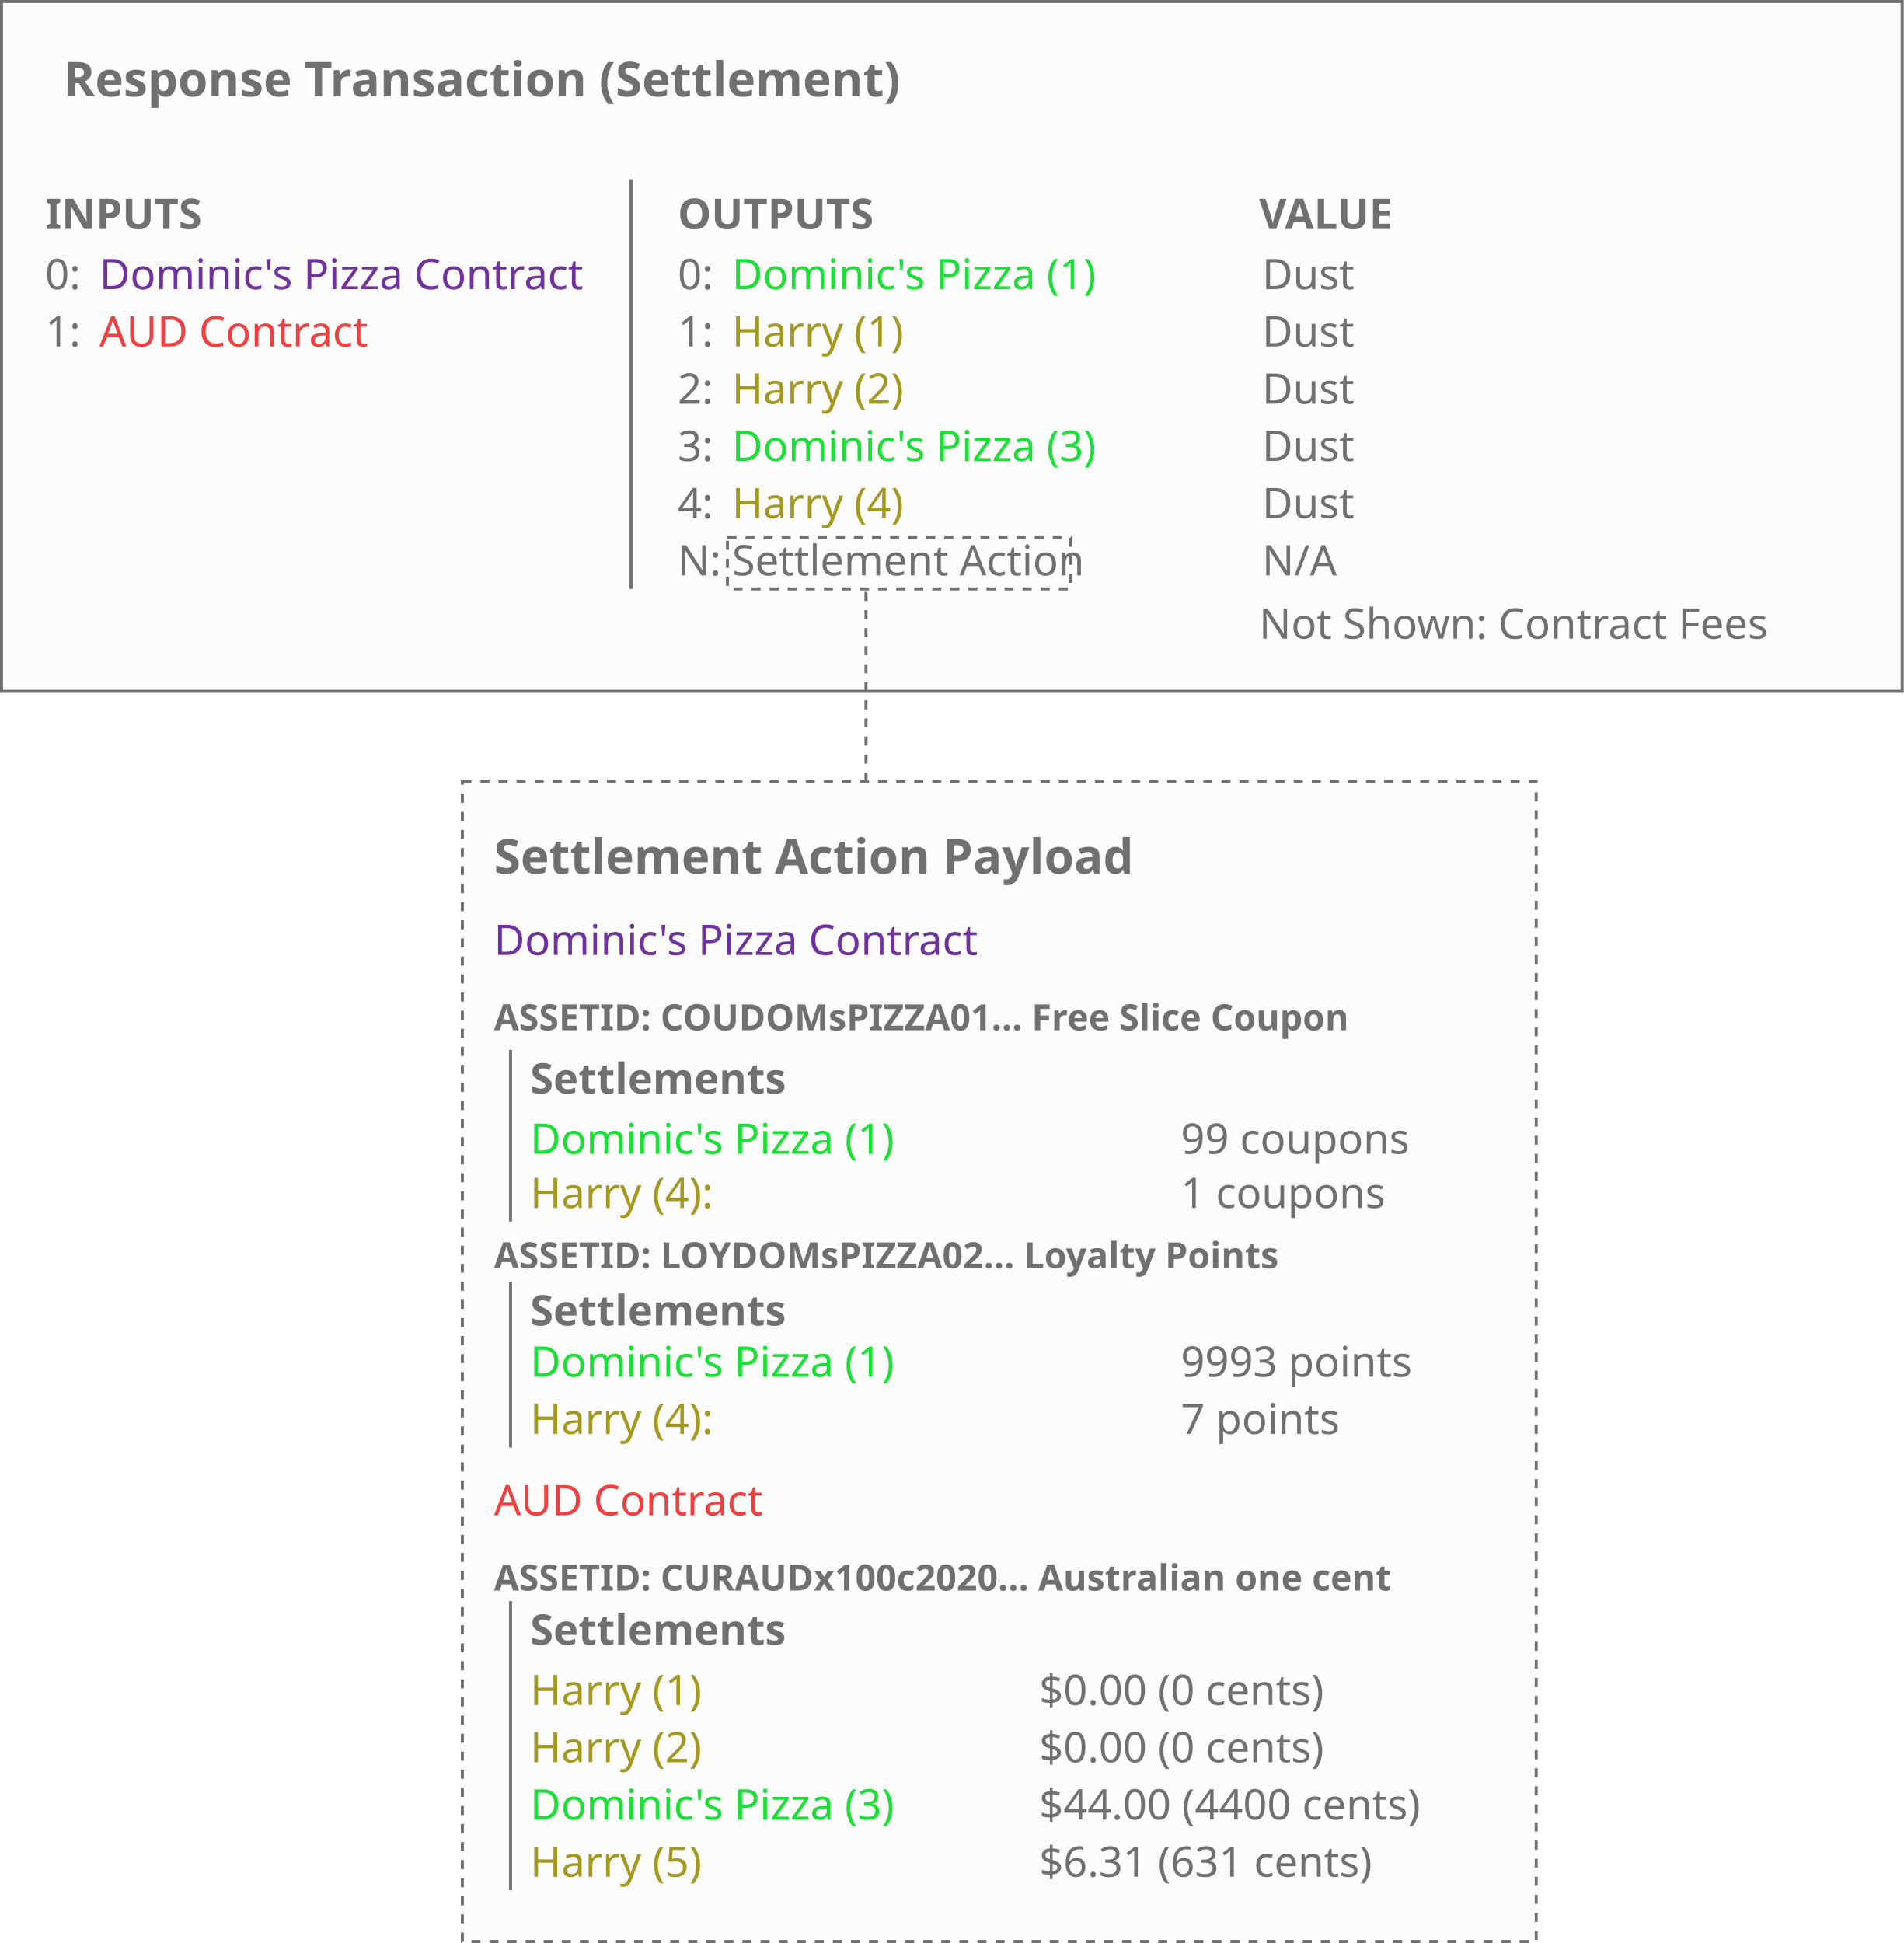
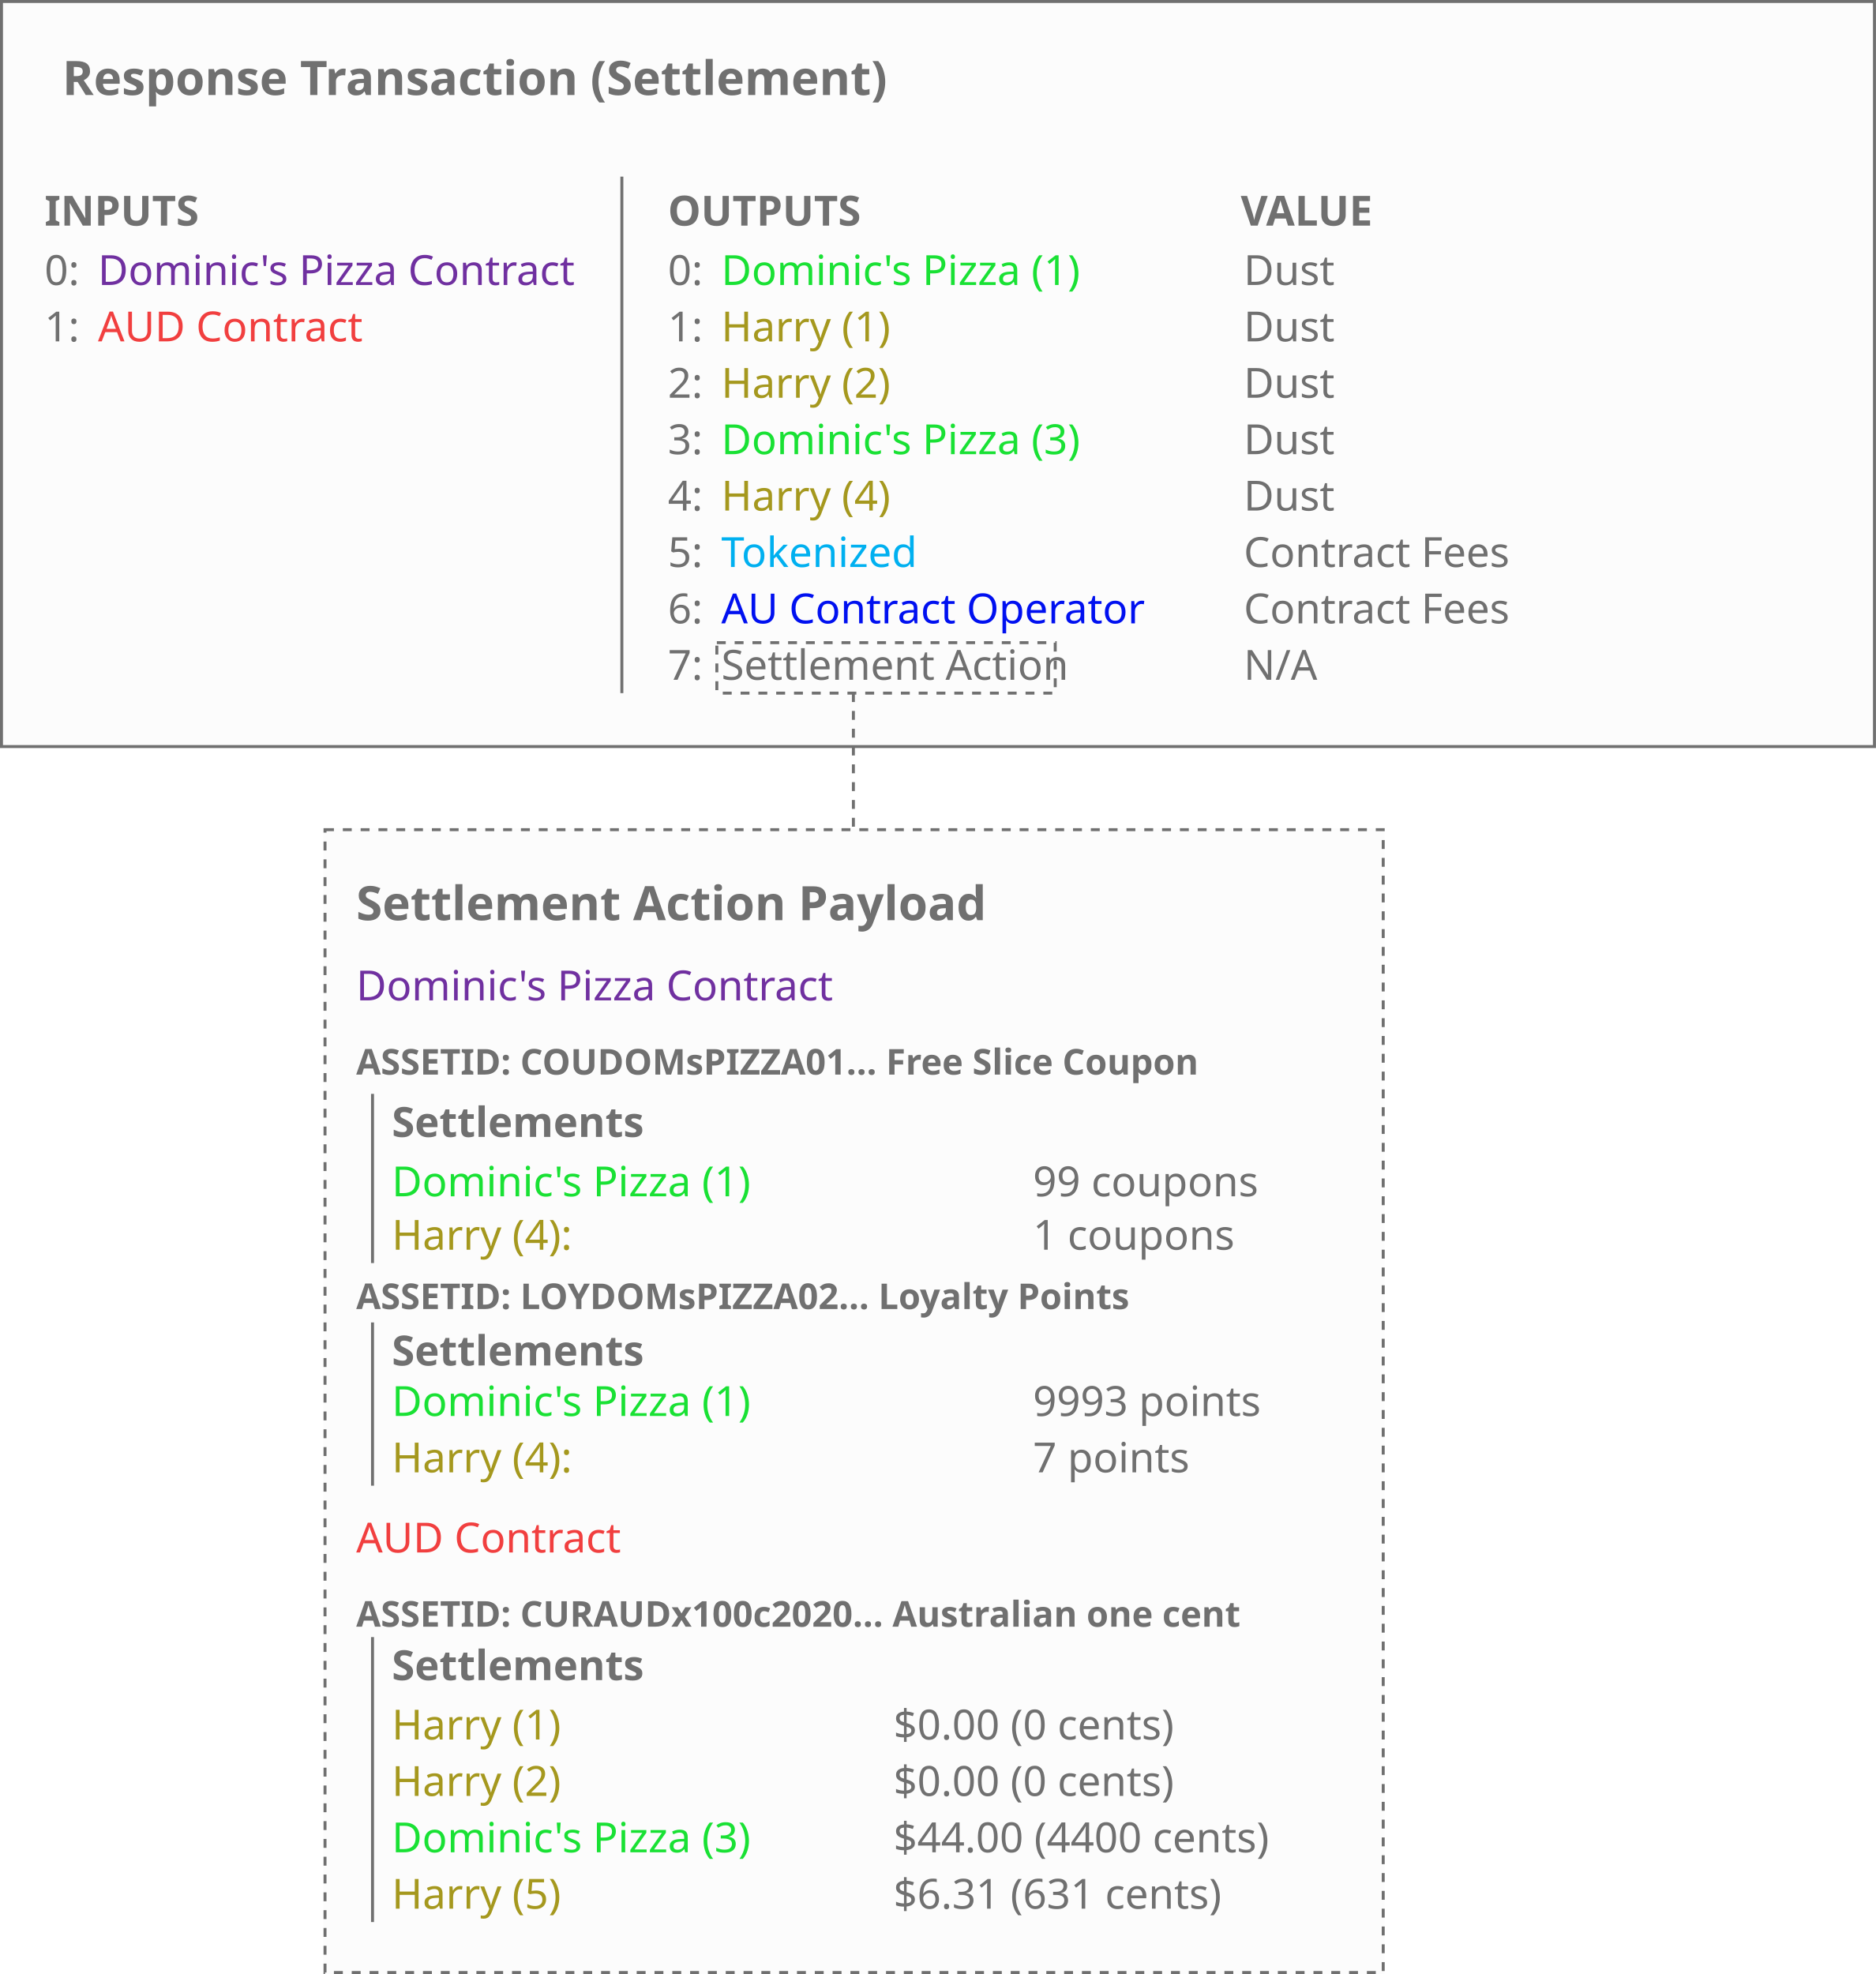
- <svg xmlns="http://www.w3.org/2000/svg" width="632" height="645" viewBox="0 0 632 645">
+ <svg xmlns="http://www.w3.org/2000/svg" width="632" height="665" viewBox="0 0 632 665">
  <g id="dominics-pizza-harry-settlement" transform="translate(-7576 10701)">
-     <g id="Rectangle_249" data-name="Rectangle 249" transform="translate(7729 -10442)" fill="#fcfcfc" stroke="#707070" stroke-width="1" stroke-dasharray="3">
+     <g id="Rectangle_249" data-name="Rectangle 249" transform="translate(7685 -10422)" fill="#fcfcfc" stroke="#707070" stroke-width="1" stroke-dasharray="3">
      <rect width="357.499" height="386" stroke="none" />
      <rect x="0.5" y="0.5" width="356.499" height="385" fill="none" />
    </g>
-     <text id="_0.00_0_cents_" data-name="$0.00 (0 cents)" transform="translate(7921 -10135)" fill="#707070" font-size="14" font-family="SegoeUI, Segoe UI">
+     <text id="_0.00_0_cents_" data-name="$0.00 (0 cents)" transform="translate(7877 -10115)" fill="#707070" font-size="14" font-family="SegoeUI, Segoe UI">
      <tspan x="0" y="0">$0.00 (0 cents)</tspan>
    </text>
    <g id="Rectangle_248" data-name="Rectangle 248" transform="translate(7576 -10701)" fill="#fcfcfc" stroke="#707070" stroke-width="1">
-       <rect width="632" height="230" stroke="none" />
-       <rect x="0.5" y="0.5" width="631" height="229" fill="none" />
+       <rect width="632" height="252" stroke="none" />
+       <rect x="0.5" y="0.5" width="631" height="251" fill="none" />
    </g>
    <text id="Response_Transaction_Settlement_" data-name="Response Transaction (Settlement)" transform="translate(7597 -10669)" fill="#707070" font-size="16" font-family="SegoeUI-Semibold, Segoe UI" font-weight="600">
      <tspan x="0" y="0">Response Transaction (Settlement)</tspan>
    </text>
-     <line id="Line_294" data-name="Line 294" y2="136" transform="translate(7785.5 -10641.5)" fill="none" stroke="#707070" stroke-width="1" />
+     <line id="Line_294" data-name="Line 294" y2="174" transform="translate(7785.5 -10641.5)" fill="none" stroke="#707070" stroke-width="1" />
    <text id="INPUTS" transform="translate(7591 -10640)" fill="#707070" font-size="14" font-family="SegoeUI-Bold, Segoe UI" font-weight="700">
      <tspan x="0" y="15">INPUTS</tspan>
    </text>
    <text id="OUTPUTS_" data-name="OUTPUTS " transform="translate(7801 -10640)" fill="#707070" font-size="14" font-family="SegoeUI-Bold, Segoe UI" font-weight="700">
      <tspan x="0" y="15">OUTPUTS </tspan>
    </text>
    <text id="_0:_" data-name="0: " transform="translate(7591 -10605)" fill="#707070" font-size="14" font-family="SegoeUI, Segoe UI">
      <tspan x="0" y="0">0: </tspan>
    </text>
    <text id="VALUE" transform="translate(7994 -10640)" fill="#707070" font-size="14" font-family="SegoeUI-Bold, Segoe UI" font-weight="700">
      <tspan x="0" y="15">VALUE</tspan>
    </text>
-     <text id="Settlement_Action_Payload" data-name="Settlement Action Payload" transform="translate(7740 -10411)" fill="#707070" font-size="16" font-family="SegoeUI-Semibold, Segoe UI" font-weight="600">
+     <text id="Settlement_Action_Payload" data-name="Settlement Action Payload" transform="translate(7696 -10391)" fill="#707070" font-size="16" font-family="SegoeUI-Semibold, Segoe UI" font-weight="600">
      <tspan x="0" y="0">Settlement Action Payload</tspan>
    </text>
-     <text id="Settlements" transform="translate(7752 -10338)" fill="#707070" font-size="14" font-family="SegoeUI-Bold, Segoe UI" font-weight="700">
+     <text id="Settlements" transform="translate(7708 -10318)" fill="#707070" font-size="14" font-family="SegoeUI-Bold, Segoe UI" font-weight="700">
      <tspan x="0" y="0">Settlements</tspan>
    </text>
-     <text id="_99_coupons" data-name="99 coupons" transform="translate(7968 -10318)" fill="#707070" font-size="14" font-family="SegoeUI, Segoe UI">
+     <text id="_99_coupons" data-name="99 coupons" transform="translate(7924 -10298)" fill="#707070" font-size="14" font-family="SegoeUI, Segoe UI">
      <tspan x="0" y="0">99 coupons</tspan>
    </text>
-     <text id="_1_coupons" data-name="1 coupons" transform="translate(7968 -10300)" fill="#707070" font-size="14" font-family="SegoeUI, Segoe UI">
+     <text id="_1_coupons" data-name="1 coupons" transform="translate(7924 -10280)" fill="#707070" font-size="14" font-family="SegoeUI, Segoe UI">
      <tspan x="0" y="0">1 coupons</tspan>
    </text>
-     <text id="ASSETID:_COUDOMsPIZZA01..._Free_Slice_Coupon" data-name="ASSETID: COUDOMsPIZZA01... Free Slice Coupon" transform="translate(7740 -10372)" fill="#707070" font-size="12" font-family="SegoeUI-Bold, Segoe UI" font-weight="700">
+     <text id="ASSETID:_COUDOMsPIZZA01..._Free_Slice_Coupon" data-name="ASSETID: COUDOMsPIZZA01... Free Slice Coupon" transform="translate(7696 -10352)" fill="#707070" font-size="12" font-family="SegoeUI-Bold, Segoe UI" font-weight="700">
      <tspan x="0" y="13">ASSETID: COUDOMsPIZZA01... Free Slice Coupon</tspan>
    </text>
-     <line id="Line_295" data-name="Line 295" y2="57" transform="translate(7745.5 -10352.5)" fill="none" stroke="#707070" stroke-width="1" />
-     <line id="Line_296" data-name="Line 296" y2="66" transform="translate(7863.5 -10504.5)" fill="none" stroke="#707070" stroke-width="1" stroke-dasharray="3" />
+     <line id="Line_295" data-name="Line 295" y2="57" transform="translate(7701.5 -10332.5)" fill="none" stroke="#707070" stroke-width="1" />
+     <line id="Line_296" data-name="Line 296" y2="46" transform="translate(7863.5 -10467.5)" fill="none" stroke="#707070" stroke-width="1" stroke-dasharray="3" />
    <text id="_1:_" data-name="1: " transform="translate(7591 -10586)" fill="#707070" font-size="14" font-family="SegoeUI, Segoe UI">
      <tspan x="0" y="0">1: </tspan>
    </text>
    <text id="AUD_Contract" data-name="AUD Contract" transform="translate(7609 -10586)" fill="#f13f3f" font-size="14" font-family="SegoeUI, Segoe UI">
      <tspan x="0" y="0">AUD Contract</tspan>
    </text>
    <text id="_0:_2" data-name="0: " transform="translate(7801 -10605)" fill="#707070" font-size="14" font-family="SegoeUI, Segoe UI">
      <tspan x="0" y="0">0: </tspan>
    </text>
    <text id="_1:_2" data-name="1: " transform="translate(7801 -10586)" fill="#707070" font-size="14" font-family="SegoeUI, Segoe UI">
      <tspan x="0" y="0">1: </tspan>
    </text>
    <text id="_2:_" data-name="2: " transform="translate(7801 -10567)" fill="#707070" font-size="14" font-family="SegoeUI, Segoe UI">
      <tspan x="0" y="0">2: </tspan>
    </text>
    <text id="Dust" transform="translate(7995 -10605)" fill="#707070" font-size="14" font-family="SegoeUI, Segoe UI">
      <tspan x="0" y="0">Dust</tspan>
    </text>
    <text id="Dust-2" data-name="Dust" transform="translate(7995 -10586)" fill="#707070" font-size="14" font-family="SegoeUI, Segoe UI">
      <tspan x="0" y="0">Dust</tspan>
    </text>
    <text id="_3:_" data-name="3: " transform="translate(7801 -10548)" fill="#707070" font-size="14" font-family="SegoeUI, Segoe UI">
      <tspan x="0" y="0">3: </tspan>
    </text>
    <text id="Dominic_s_Pizza_1_" data-name="Dominic's Pizza (1)" transform="translate(7819 -10605)" fill="#19e134" font-size="14" font-family="SegoeUI, Segoe UI">
      <tspan x="0" y="0">Dominic's Pizza (1)</tspan>
    </text>
    <text id="_4:_" data-name="4: " transform="translate(7801 -10529)" fill="#707070" font-size="14" font-family="SegoeUI, Segoe UI">
      <tspan x="0" y="0">4: </tspan>
    </text>
    <text id="Harry_1_" data-name="Harry (1)" transform="translate(7819 -10586)" fill="#a5981e" font-size="14" font-family="SegoeUI, Segoe UI">
      <tspan x="0" y="0">Harry (1)</tspan>
    </text>
    <text id="Harry_2_" data-name="Harry (2) " transform="translate(7819 -10567)" fill="#a5981e" font-size="14" font-family="SegoeUI, Segoe UI">
      <tspan x="0" y="0">Harry (2) </tspan>
    </text>
    <text id="Harry_4_" data-name="Harry (4) " transform="translate(7819 -10529)" fill="#a5981e" font-size="14" font-family="SegoeUI, Segoe UI">
      <tspan x="0" y="0">Harry (4) </tspan>
    </text>
    <text id="Dominic_s_Pizza_3_" data-name="Dominic's Pizza (3)" transform="translate(7819 -10548)" fill="#19e134" font-size="14" font-family="SegoeUI, Segoe UI">
      <tspan x="0" y="0">Dominic's Pizza (3)</tspan>
    </text>
    <text id="Dust-3" data-name="Dust" transform="translate(7995 -10567)" fill="#707070" font-size="14" font-family="SegoeUI, Segoe UI">
      <tspan x="0" y="0">Dust</tspan>
    </text>
    <text id="Dust_" data-name="Dust " transform="translate(7995 -10548)" fill="#707070" font-size="14" font-family="SegoeUI, Segoe UI">
      <tspan x="0" y="0">Dust </tspan>
    </text>
    <text id="Dust_2" data-name="Dust " transform="translate(7995 -10529)" fill="#707070" font-size="14" font-family="SegoeUI, Segoe UI">
      <tspan x="0" y="0">Dust </tspan>
    </text>
-     <text id="Dominic_s_Pizza_1_2" data-name="Dominic's Pizza (1)" transform="translate(7752 -10318)" fill="#19e134" font-size="14" font-family="SegoeUI, Segoe UI">
+     <text id="Dominic_s_Pizza_1_2" data-name="Dominic's Pizza (1)" transform="translate(7708 -10298)" fill="#19e134" font-size="14" font-family="SegoeUI, Segoe UI">
      <tspan x="0" y="0">Dominic's Pizza (1)</tspan>
    </text>
-     <text id="Harry_4_:" data-name="Harry (4):" transform="translate(7752 -10300)" fill="#a5981e" font-size="14" font-family="SegoeUI, Segoe UI">
+     <text id="Harry_4_:" data-name="Harry (4):" transform="translate(7708 -10280)" fill="#a5981e" font-size="14" font-family="SegoeUI, Segoe UI">
      <tspan x="0" y="0">Harry (4):</tspan>
    </text>
-     <text id="Harry_4_:-2" data-name="Harry (4):" transform="translate(7752 -10225)" fill="#a5981e" font-size="14" font-family="SegoeUI, Segoe UI">
+     <text id="Harry_4_:-2" data-name="Harry (4):" transform="translate(7708 -10205)" fill="#a5981e" font-size="14" font-family="SegoeUI, Segoe UI">
      <tspan x="0" y="0">Harry (4):</tspan>
    </text>
    <text id="Dominic_s_Pizza_Contract" data-name="Dominic's Pizza Contract" transform="translate(7609 -10605)" fill="#7030a0" font-size="14" font-family="SegoeUI, Segoe UI">
      <tspan x="0" y="0">Dominic's Pizza Contract</tspan>
    </text>
-     <g id="Rectangle_250" data-name="Rectangle 250" transform="translate(7817 -10523)" fill="none" stroke="#707070" stroke-width="1" stroke-dasharray="3">
+     <text id="_5:_" data-name="5: " transform="translate(7801 -10510)" fill="#707070" font-size="14" font-family="SegoeUI, Segoe UI">
+       <tspan x="0" y="0">5: </tspan>
+     </text>
+     <text id="Tokenized" transform="translate(7819 -10510)" fill="#00b0f0" font-size="14" font-family="SegoeUI, Segoe UI">
+       <tspan x="0" y="0">Tokenized</tspan>
+     </text>
+     <text id="Contract_Fees" data-name="Contract Fees" transform="translate(7995 -10510)" fill="#707070" font-size="14" font-family="SegoeUI, Segoe UI">
+       <tspan x="0" y="0">Contract Fees</tspan>
+     </text>
+     <text id="Contract_Fees-2" data-name="Contract Fees" transform="translate(7995 -10491)" fill="#707070" font-size="14" font-family="SegoeUI, Segoe UI">
+       <tspan x="0" y="0">Contract Fees</tspan>
+     </text>
+     <text id="Dominic_s_Pizza_Contract-2" data-name="Dominic's Pizza Contract" transform="translate(7696 -10364)" fill="#7030a0" font-size="14" font-family="SegoeUI, Segoe UI">
+       <tspan x="0" y="0">Dominic's Pizza Contract</tspan>
+     </text>
+     <text id="ASSETID:_LOYDOMsPIZZA02..._Loyalty_Points" data-name="ASSETID: LOYDOMsPIZZA02... Loyalty Points" transform="translate(7696 -10273)" fill="#707070" font-size="12" font-family="SegoeUI-Bold, Segoe UI" font-weight="700">
+       <tspan x="0" y="13">ASSETID: LOYDOMsPIZZA02... Loyalty Points</tspan>
+     </text>
+     <text id="Settlements-2" data-name="Settlements" transform="translate(7708 -10241)" fill="#707070" font-size="14" font-family="SegoeUI-Bold, Segoe UI" font-weight="700">
+       <tspan x="0" y="0">Settlements</tspan>
+     </text>
+     <text id="_7_points" data-name="7 points" transform="translate(7924 -10205)" fill="#707070" font-size="14" font-family="SegoeUI, Segoe UI">
+       <tspan x="0" y="0">7 points</tspan>
+     </text>
+     <text id="_9993_points" data-name="9993 points" transform="translate(7924 -10224)" fill="#707070" font-size="14" font-family="SegoeUI, Segoe UI">
+       <tspan x="0" y="0">9993 points</tspan>
+     </text>
+     <text id="Dominic_s_Pizza_1_3" data-name="Dominic's Pizza (1)" transform="translate(7708 -10224)" fill="#19e134" font-size="14" font-family="SegoeUI, Segoe UI">
+       <tspan x="0" y="0">Dominic's Pizza (1)</tspan>
+     </text>
+     <line id="Line_297" data-name="Line 297" y2="55" transform="translate(7701.5 -10255.5)" fill="none" stroke="#707070" stroke-width="1" />
+     <text id="AUD_Contract_" data-name="AUD Contract " transform="translate(7696 -10178)" fill="#f13f3f" font-size="14" font-family="SegoeUI, Segoe UI">
+       <tspan x="0" y="0">AUD Contract </tspan>
+     </text>
+     <text id="ASSETID:_CURAUDx100c2020..._Australian_one_cent" data-name="ASSETID: CURAUDx100c2020... Australian one cent" transform="translate(7696 -10166)" fill="#707070" font-size="12" font-family="SegoeUI-Bold, Segoe UI" font-weight="700">
+       <tspan x="0" y="13">ASSETID: CURAUDx100c2020... Australian one cent</tspan>
+     </text>
+     <text id="Settlements-3" data-name="Settlements" transform="translate(7708 -10135)" fill="#707070" font-size="14" font-family="SegoeUI-Bold, Segoe UI" font-weight="700">
+       <tspan x="0" y="0">Settlements</tspan>
+     </text>
+     <line id="Line_300" data-name="Line 300" y2="96" transform="translate(7701.5 -10149.5)" fill="none" stroke="#707070" stroke-width="1" />
+     <text id="Harry_2_2" data-name="Harry (2)" transform="translate(7708 -10096)" fill="#a5981e" font-size="14" font-family="SegoeUI, Segoe UI">
+       <tspan x="0" y="0">Harry (2)</tspan>
+     </text>
+     <text id="Harry_1_2" data-name="Harry (1)" transform="translate(7708 -10115)" fill="#a5981e" font-size="14" font-family="SegoeUI, Segoe UI">
+       <tspan x="0" y="0">Harry (1)</tspan>
+     </text>
+     <text id="_0.00_0_cents_2" data-name="$0.00 (0 cents)" transform="translate(7877 -10096)" fill="#707070" font-size="14" font-family="SegoeUI, Segoe UI">
+       <tspan x="0" y="0">$0.00 (0 cents)</tspan>
+     </text>
+     <text id="Dominic_s_Pizza_3_2" data-name="Dominic's Pizza (3)" transform="translate(7708 -10077)" fill="#19e134" font-size="14" font-family="SegoeUI, Segoe UI">
+       <tspan x="0" y="0">Dominic's Pizza (3)</tspan>
+     </text>
+     <text id="_44.00_4400_cents_" data-name="$44.00 (4400 cents)" transform="translate(7877 -10077)" fill="#707070" font-size="14" font-family="SegoeUI, Segoe UI">
+       <tspan x="0" y="0">$44.00 (4400 cents)</tspan>
+     </text>
+     <text id="Harry_5_" data-name="Harry (5)" transform="translate(7708 -10058)" fill="#a5981e" font-size="14" font-family="SegoeUI, Segoe UI">
+       <tspan x="0" y="0">Harry (5)</tspan>
+     </text>
+     <text id="_6.31_631_cents_" data-name="$6.31 (631 cents)" transform="translate(7877 -10058)" fill="#707070" font-size="14" font-family="SegoeUI, Segoe UI">
+       <tspan x="0" y="0">$6.31 (631 cents)</tspan>
+     </text>
+     <text id="_6:_" data-name="6: " transform="translate(7801 -10491)" fill="#707070" font-size="14" font-family="SegoeUI, Segoe UI">
+       <tspan x="0" y="0">6: </tspan>
+     </text>
+     <text id="AU_Contract_Operator" data-name="AU Contract Operator" transform="translate(7819 -10491)" fill="#0010f0" font-size="14" font-family="SegoeUI, Segoe UI">
+       <tspan x="0" y="0">AU Contract Operator</tspan>
+     </text>
+     <g id="Rectangle_430" data-name="Rectangle 430" transform="translate(7817 -10485)" fill="none" stroke="#707070" stroke-width="1" stroke-dasharray="3">
      <rect width="115" height="18" stroke="none" />
      <rect x="0.5" y="0.5" width="114" height="17" fill="none" />
    </g>
-     <text id="N:_" data-name="N: " transform="translate(7801 -10510)" fill="#707070" font-size="14" font-family="SegoeUI, Segoe UI">
-       <tspan x="0" y="0">N: </tspan>
+     <text id="_7:_" data-name="7: " transform="translate(7801 -10472)" fill="#707070" font-size="14" font-family="SegoeUI, Segoe UI">
+       <tspan x="0" y="0">7: </tspan>
    </text>
-     <text id="Settlement_Action" data-name="Settlement Action" transform="translate(7819 -10510)" fill="#707070" font-size="14" font-family="SegoeUI, Segoe UI">
+     <text id="Settlement_Action" data-name="Settlement Action" transform="translate(7819 -10472)" fill="#707070" font-size="14" font-family="SegoeUI, Segoe UI">
      <tspan x="0" y="0">Settlement Action</tspan>
    </text>
-     <text id="N_A" data-name="N/A" transform="translate(7995 -10510)" fill="#707070" font-size="14" font-family="SegoeUI, Segoe UI">
+     <text id="N_A" data-name="N/A" transform="translate(7995 -10472)" fill="#707070" font-size="14" font-family="SegoeUI, Segoe UI">
      <tspan x="0" y="0">N/A</tspan>
-     </text>
-     <text id="Not_Shown:_Contract_Fees" data-name="Not Shown: Contract Fees" transform="translate(7994 -10489)" fill="#707070" font-size="14" font-family="SegoeUI, Segoe UI">
-       <tspan x="0" y="0">Not Shown: Contract Fees</tspan>
-     </text>
-     <text id="Dominic_s_Pizza_Contract-2" data-name="Dominic's Pizza Contract" transform="translate(7740 -10384)" fill="#7030a0" font-size="14" font-family="SegoeUI, Segoe UI">
-       <tspan x="0" y="0">Dominic's Pizza Contract</tspan>
-     </text>
-     <text id="ASSETID:_LOYDOMsPIZZA02..._Loyalty_Points" data-name="ASSETID: LOYDOMsPIZZA02... Loyalty Points" transform="translate(7740 -10293)" fill="#707070" font-size="12" font-family="SegoeUI-Bold, Segoe UI" font-weight="700">
-       <tspan x="0" y="13">ASSETID: LOYDOMsPIZZA02... Loyalty Points</tspan>
-     </text>
-     <text id="Settlements-2" data-name="Settlements" transform="translate(7752 -10261)" fill="#707070" font-size="14" font-family="SegoeUI-Bold, Segoe UI" font-weight="700">
-       <tspan x="0" y="0">Settlements</tspan>
-     </text>
-     <text id="_7_points" data-name="7 points" transform="translate(7968 -10225)" fill="#707070" font-size="14" font-family="SegoeUI, Segoe UI">
-       <tspan x="0" y="0">7 points</tspan>
-     </text>
-     <text id="_9993_points" data-name="9993 points" transform="translate(7968 -10244)" fill="#707070" font-size="14" font-family="SegoeUI, Segoe UI">
-       <tspan x="0" y="0">9993 points</tspan>
-     </text>
-     <text id="Dominic_s_Pizza_1_3" data-name="Dominic's Pizza (1)" transform="translate(7752 -10244)" fill="#19e134" font-size="14" font-family="SegoeUI, Segoe UI">
-       <tspan x="0" y="0">Dominic's Pizza (1)</tspan>
-     </text>
-     <line id="Line_297" data-name="Line 297" y2="55" transform="translate(7745.5 -10275.5)" fill="none" stroke="#707070" stroke-width="1" />
-     <text id="AUD_Contract_" data-name="AUD Contract " transform="translate(7740 -10198)" fill="#f13f3f" font-size="14" font-family="SegoeUI, Segoe UI">
-       <tspan x="0" y="0">AUD Contract </tspan>
-     </text>
-     <text id="ASSETID:_CURAUDx100c2020..._Australian_one_cent" data-name="ASSETID: CURAUDx100c2020... Australian one cent" transform="translate(7740 -10186)" fill="#707070" font-size="12" font-family="SegoeUI-Bold, Segoe UI" font-weight="700">
-       <tspan x="0" y="13">ASSETID: CURAUDx100c2020... Australian one cent</tspan>
-     </text>
-     <text id="Settlements-3" data-name="Settlements" transform="translate(7752 -10155)" fill="#707070" font-size="14" font-family="SegoeUI-Bold, Segoe UI" font-weight="700">
-       <tspan x="0" y="0">Settlements</tspan>
-     </text>
-     <line id="Line_300" data-name="Line 300" y2="96" transform="translate(7745.5 -10169.5)" fill="none" stroke="#707070" stroke-width="1" />
-     <text id="Harry_2_2" data-name="Harry (2)" transform="translate(7752 -10116)" fill="#a5981e" font-size="14" font-family="SegoeUI, Segoe UI">
-       <tspan x="0" y="0">Harry (2)</tspan>
-     </text>
-     <text id="Harry_1_2" data-name="Harry (1)" transform="translate(7752 -10135)" fill="#a5981e" font-size="14" font-family="SegoeUI, Segoe UI">
-       <tspan x="0" y="0">Harry (1)</tspan>
-     </text>
-     <text id="_0.00_0_cents_2" data-name="$0.00 (0 cents)" transform="translate(7921 -10116)" fill="#707070" font-size="14" font-family="SegoeUI, Segoe UI">
-       <tspan x="0" y="0">$0.00 (0 cents)</tspan>
-     </text>
-     <text id="Dominic_s_Pizza_3_2" data-name="Dominic's Pizza (3)" transform="translate(7752 -10097)" fill="#19e134" font-size="14" font-family="SegoeUI, Segoe UI">
-       <tspan x="0" y="0">Dominic's Pizza (3)</tspan>
-     </text>
-     <text id="_44.00_4400_cents_" data-name="$44.00 (4400 cents)" transform="translate(7921 -10097)" fill="#707070" font-size="14" font-family="SegoeUI, Segoe UI">
-       <tspan x="0" y="0">$44.00 (4400 cents)</tspan>
-     </text>
-     <text id="Harry_5_" data-name="Harry (5)" transform="translate(7752 -10078)" fill="#a5981e" font-size="14" font-family="SegoeUI, Segoe UI">
-       <tspan x="0" y="0">Harry (5)</tspan>
-     </text>
-     <text id="_6.31_631_cents_" data-name="$6.31 (631 cents)" transform="translate(7921 -10078)" fill="#707070" font-size="14" font-family="SegoeUI, Segoe UI">
-       <tspan x="0" y="0">$6.31 (631 cents)</tspan>
    </text>
  </g>
</svg>
